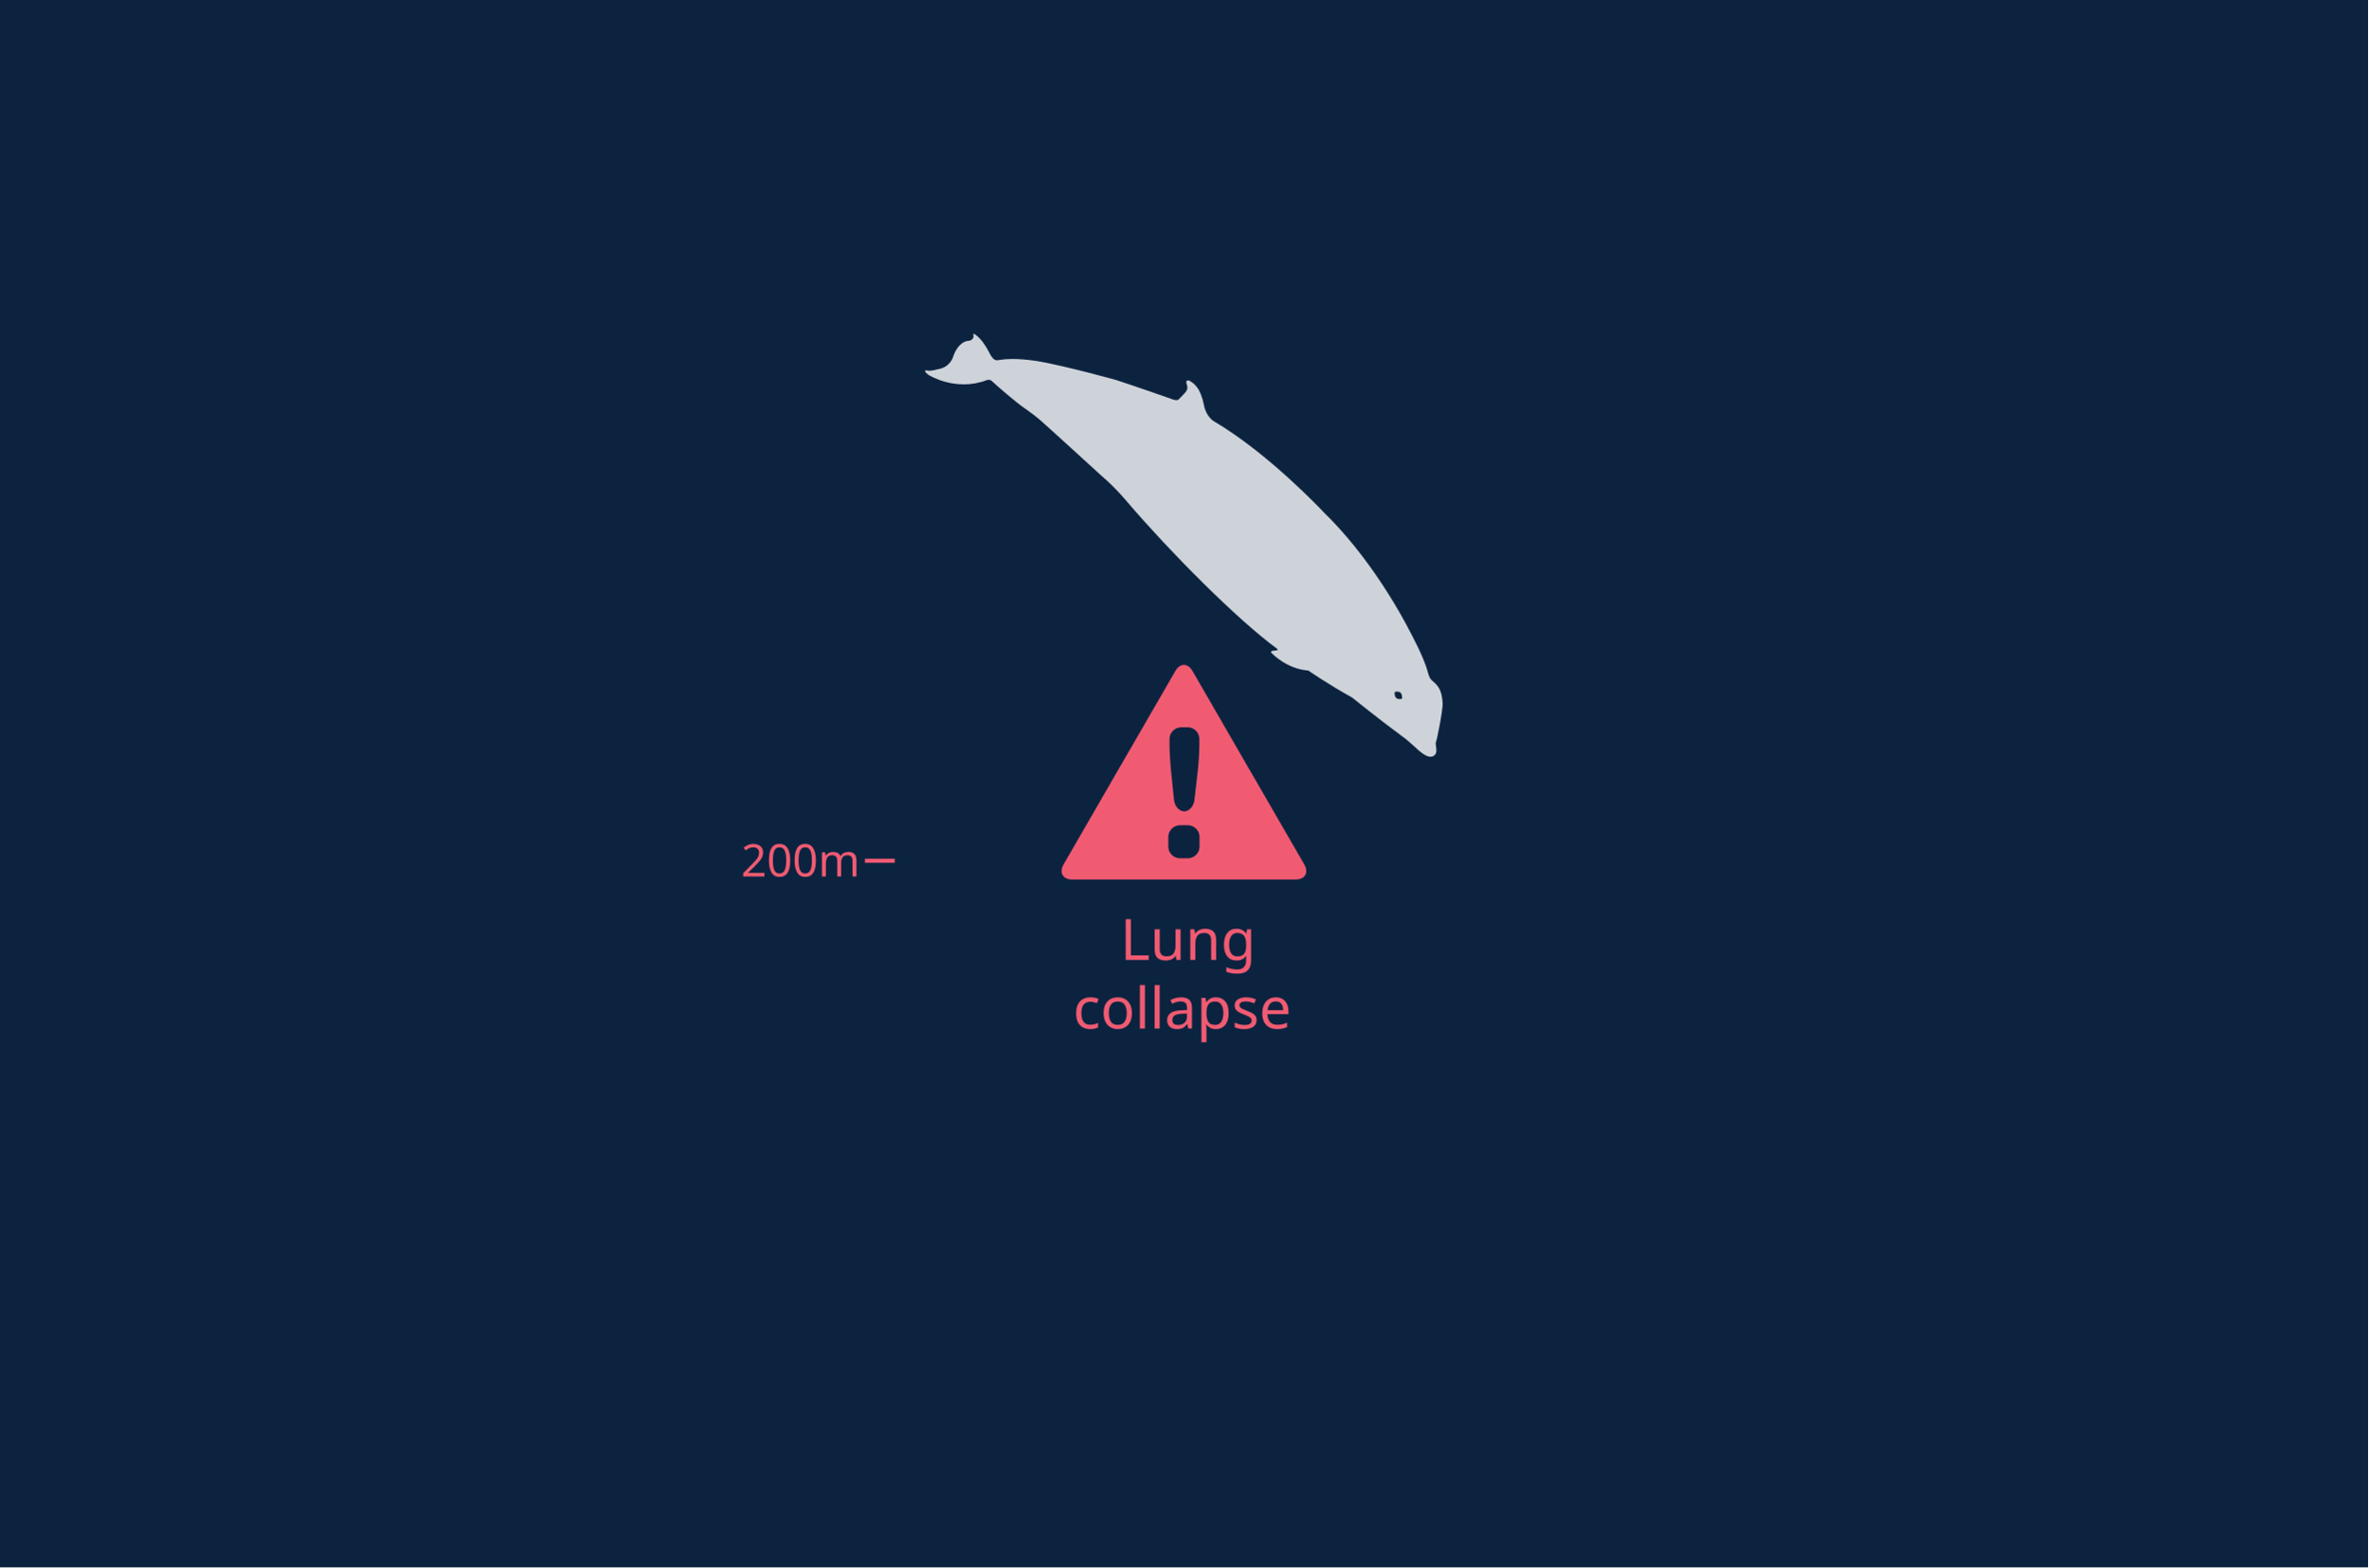
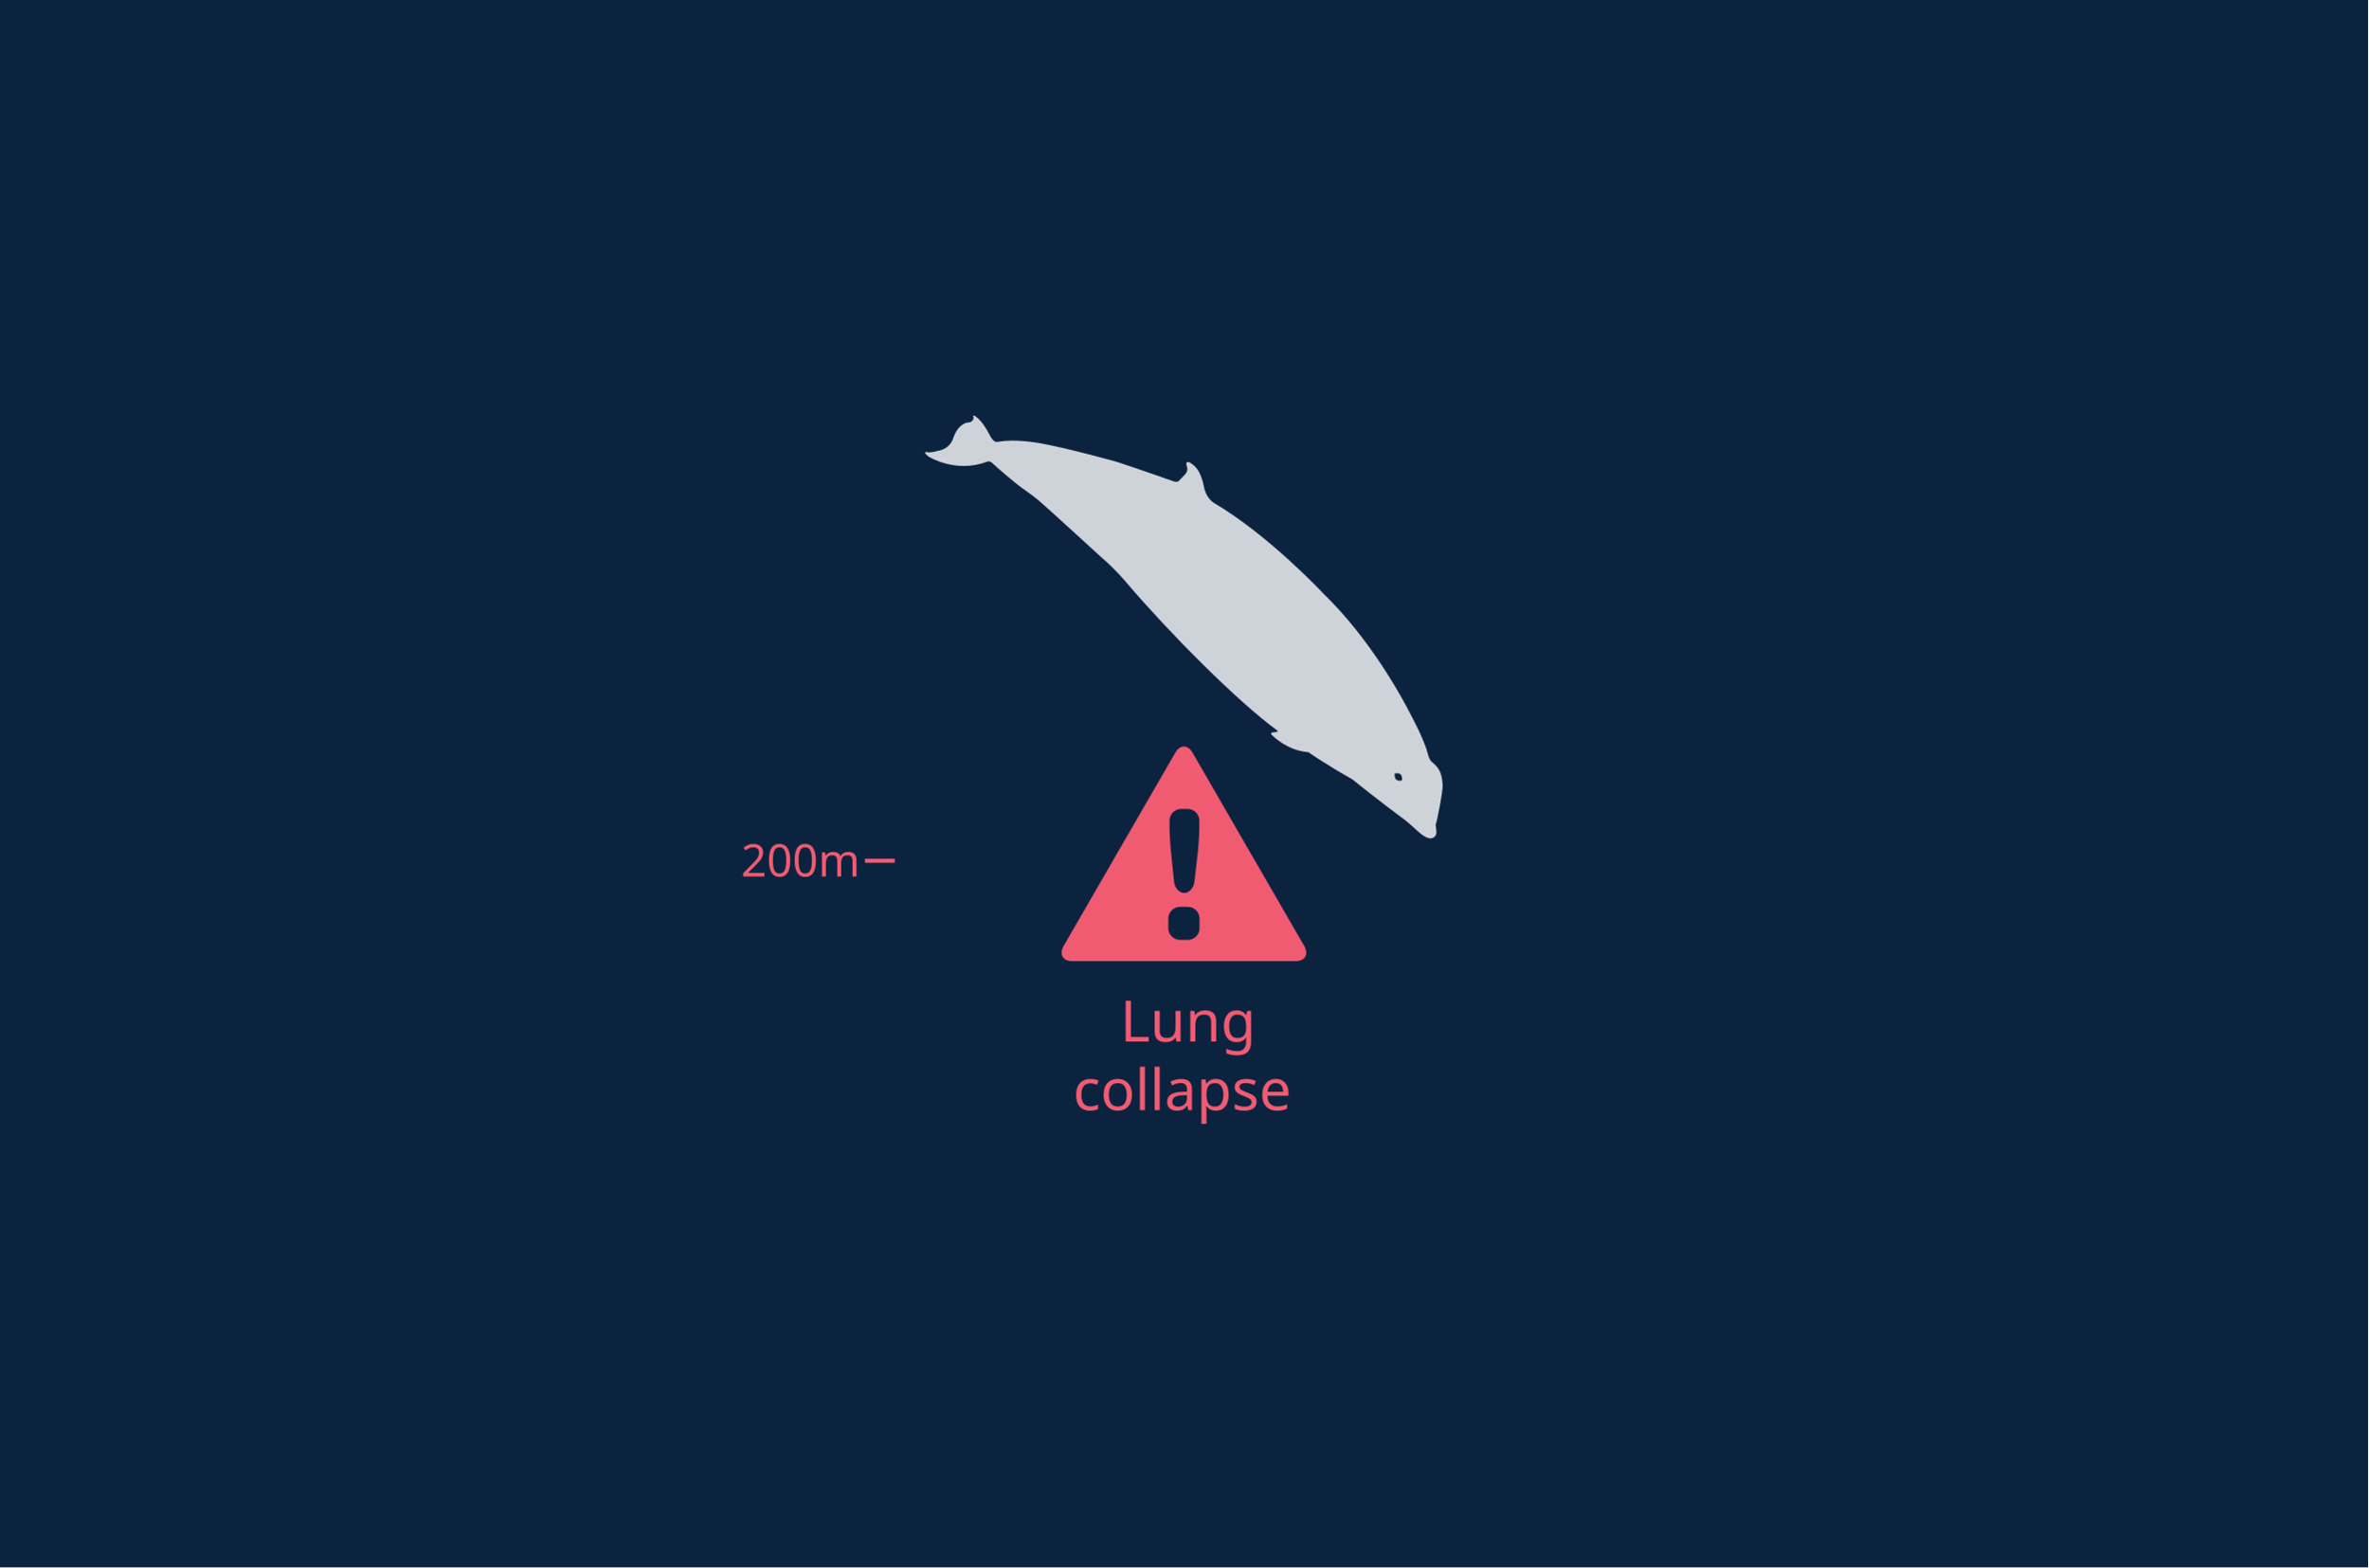
<svg xmlns="http://www.w3.org/2000/svg" version="1.1" x="0px" y="0px" viewBox="0 0 1160 768" style="enable-background:new 0 0 1160 768;" xml:space="preserve" preserveAspectRatio="xMidYMid slice" width="100%">
  <style type="text/css">
	.st0{fill:#0C2340;}
	.st1{fill:none;}
	.st2{fill:#F05B72;}
	.st3{font-family:'Elysio-Regular';}
	.st4{font-size:22px;}
	.st5{fill:#CED3D9;}
	.st6{font-family:'Akkurat';}
	.st7{font-size:28px;}
	.st8{fill:none;stroke:#F05B72;stroke-width:2;stroke-miterlimit:10;}
	.st9{display:none;}
	.st10{display:inline;opacity:0.46;fill:#F05B72;}
</style>
  <g id="Layer_1">
    <rect x="-8.8" y="-15.3" class="st0" width="1176" height="805.3" />
  </g>
  <g id="Layer_2">
    <rect x="-8.8" y="393" class="st0" width="1176" height="397" />
    <g>
      <rect x="363" y="412.7" class="st1" width="53.5" height="18.3" />
      <text transform="matrix(1 0 0 1 363 429.4978)" class="st2 st3 st4">200m</text>
    </g>
    <g>
      <g>
-         <path class="st5" d="M706.7,344.6c-0.2-2.7-0.6-5.7-2.2-8c-0.9-1.4-2.1-2.3-3.3-3.4c-1.4-1.4-1.7-4-2.4-5.9c0,0,0-0.1,0-0.1     c-2.6-7.4-6.3-14.3-10-21.3c-3.6-6.7-7.6-13.3-11.8-19.7c-8.4-12.7-17.9-24.8-28.8-35.4c0,0-26.8-28.7-53.8-44.5     c0,0-3.8-2.4-4.7-8.1c-0.3-1.6-0.8-3.3-1.4-4.8c-0.6-1.5-1.3-3-2.4-4.2c-0.5-0.6-1.1-1.2-1.8-1.7c-0.6-0.4-1.4-1.1-2.2-1.1     c-0.8,0-0.9,0.9-0.7,1.5c0.4,1.1,0.7,2.3,0.1,3.4c-0.3,0.6-0.7,1.1-1.2,1.6c-0.6,0.6-2.5,2.7-2.9,3c-0.9,0.4-2,0.1-2.8-0.2     c0,0-18.4-6.5-27.4-9.4c0,0-23.5-6.6-38-9.2c-1.7-0.3-3.4-0.5-5.1-0.7c-3.5-0.4-7.1-0.6-10.6-0.4c-1,0.1-2,0.1-3,0.3     c-1,0.1-2.1,0.5-3,0c-0.8-0.4-1.4-1.3-1.9-2c-1.2-2.2-3.8-7.7-7.7-10.4c0,0-1.4-1-0.8,0.7c0,0,0,0.2,0,0.3     c-0.1,0.5-0.4,2.1-3.1,2.2c0,0-4.5,0.4-7,8c0,0-1.4,5-7.7,5.9c0,0-1.7,0.6-4.1,0.7c0,0-4.1-1.1-0.2,2c0,0,13.2,8.4,28.5,2.6     c1.4-0.5,2.3,0.2,2.3,0.2s5.2,4.8,12,10.3c3.5,2.9,7.4,5.2,11.4,8.6c3.2,2.7,30.4,27.6,30.4,27.6c7.2,6.1,13,13.2,13,13.2     c20.7,24.2,53.6,57.4,73.3,71.8c0,0,0.7,0.7-1,0.8c0,0-3.3,0-1.6,1.4c0,0,7.1,7.6,17.8,8.4c0,0,9.8,6.8,21.4,13.2     c0,0,13.9,11.2,24.8,19.2c0,0,1.3,0.8,5.4,4.5c2.1,1.9,6.8,6.8,9.8,4.9c2.3-1.5,0.9-4.4,1-6.5     C703.7,363.9,706.9,347.6,706.7,344.6z" />
+         <path class="st5" d="M706.7,384.6c-0.2-2.7-0.6-5.7-2.2-8c-0.9-1.4-2.1-2.3-3.3-3.4c-1.4-1.4-1.7-4-2.4-5.9c0,0,0-0.1,0-0.1     c-2.6-7.4-6.3-14.3-10-21.3c-3.6-6.7-7.6-13.3-11.8-19.7c-8.4-12.7-17.9-24.8-28.8-35.4c0,0-26.8-28.7-53.8-44.5     c0,0-3.8-2.4-4.7-8.1c-0.3-1.6-0.8-3.3-1.4-4.8c-0.6-1.5-1.3-3-2.4-4.2c-0.5-0.6-1.1-1.2-1.8-1.7c-0.6-0.4-1.4-1.1-2.2-1.1     c-0.8,0-0.9,0.9-0.7,1.5c0.4,1.1,0.7,2.3,0.1,3.4c-0.3,0.6-0.7,1.1-1.2,1.6c-0.6,0.6-2.5,2.7-2.9,3c-0.9,0.4-2,0.1-2.8-0.2     c0,0-18.4-6.5-27.4-9.4c0,0-23.5-6.6-38-9.2c-1.7-0.3-3.4-0.5-5.1-0.7c-3.5-0.4-7.1-0.6-10.6-0.4c-1,0.1-2,0.1-3,0.3     c-1,0.1-2.1,0.5-3,0c-0.8-0.4-1.4-1.3-1.9-2c-1.2-2.2-3.8-7.7-7.7-10.4c0,0-1.4-1-0.8,0.7c0,0,0,0.2,0,0.3     c-0.1,0.5-0.4,2.1-3.1,2.2c0,0-4.5,0.4-7,8c0,0-1.4,5-7.7,5.9c0,0-1.7,0.6-4.1,0.7c0,0-4.1-1.1-0.2,2c0,0,13.2,8.4,28.5,2.6     c1.4-0.5,2.3,0.2,2.3,0.2s5.2,4.8,12,10.3c3.5,2.9,7.4,5.2,11.4,8.6c3.2,2.7,30.4,27.6,30.4,27.6c7.2,6.1,13,13.2,13,13.2     c20.7,24.2,53.6,57.4,73.3,71.8c0,0,0.7,0.7-1,0.8c0,0-3.3,0-1.6,1.4c0,0,7.1,7.6,17.8,8.4c0,0,9.8,6.8,21.4,13.2     c0,0,13.9,11.2,24.8,19.2c0,0,1.3,0.8,5.4,4.5c2.1,1.9,6.8,6.8,9.8,4.9c2.3-1.5,0.9-4.4,1-6.5     C703.7,403.9,706.9,387.6,706.7,384.6z" />
      </g>
      <g>
        <g>
-           <path class="st0" d="M686.8,342.1c0-0.1,0.2-1.7-0.7-2.6s-2.6-0.5-2.6-0.5l-0.3,0.1l0,0.3c0,0.1-0.2,1.7,0.7,2.6      c0.9,0.9,2.6,0.5,2.6,0.5l0.3-0.1L686.8,342.1z" />
+           <path class="st0" d="M686.8,382.1c0-0.1,0.2-1.7-0.7-2.6s-2.6-0.5-2.6-0.5l-0.3,0.1l0,0.3c0,0.1-0.2,1.7,0.7,2.6      c0.9,0.9,2.6,0.5,2.6,0.5l0.3-0.1L686.8,382.1z" />
        </g>
      </g>
    </g>
    <g>
-       <rect x="510.6" y="450.2" class="st1" width="139.3" height="56.3" />
-       <text transform="matrix(1 0 0 1 548.7229 470.4131)">
+       <rect x="510.6" y="490.2" class="st1" width="139.3" height="56.3" />
+       <text transform="matrix(1 0 0 1 548.7229 510.4131)">
        <tspan x="0" y="0" class="st2 st6 st7">Lung </tspan>
        <tspan x="-23.1" y="33.6" class="st2 st6 st7">collapse</tspan>
      </text>
    </g>
    <g>
      <g>
-         <path class="st2" d="M588.5,431c-4.7,0-12.3,0-17,0h-46.2c-4.7,0-6.6-3.3-4.3-7.4l23.1-40c2.3-4.1,6.2-10.7,8.5-14.7l23.1-40     c2.3-4.1,6.2-4.1,8.5,0l23.1,40c2.3,4.1,6.2,10.7,8.5,14.7l23.1,40c2.3,4.1,0.4,7.4-4.3,7.4H588.5z" />
+         <path class="st2" d="M588.5,471c-4.7,0-12.3,0-17,0h-46.2c-4.7,0-6.6-3.3-4.3-7.4l23.1-40c2.3-4.1,6.2-10.7,8.5-14.7l23.1-40     c2.3-4.1,6.2-4.1,8.5,0l23.1,40c2.3,4.1,6.2,10.7,8.5,14.7l23.1,40c2.3,4.1,0.4,7.4-4.3,7.4H588.5z" />
      </g>
      <g>
        <g>
          <g>
-             <path class="st0" d="M587.6,414.9c0,3.1-2.6,5.7-5.7,5.7h-3.9c-3.1,0-5.7-2.6-5.7-5.7v-4.8c0-3.1,2.6-5.7,5.7-5.7h3.9       c3.1,0,5.7,2.6,5.7,5.7V414.9z M585.1,392c-0.3,3.1-2.6,5.6-5,5.6c-2.4,0-4.7-2.5-5-5.6l-1.6-15.6c-0.3-3.1-0.6-8.2-0.6-11.3       v-3c0-3.1,2.6-5.7,5.7-5.7h3.2c3.1,0,5.7,2.6,5.7,5.7v3c0,3.1-0.3,8.2-0.6,11.3L585.1,392z" />
+             <path class="st0" d="M587.6,454.9c0,3.1-2.6,5.7-5.7,5.7h-3.9c-3.1,0-5.7-2.6-5.7-5.7v-4.8c0-3.1,2.6-5.7,5.7-5.7h3.9       c3.1,0,5.7,2.6,5.7,5.7V454.9z M585.1,432c-0.3,3.1-2.6,5.6-5,5.6c-2.4,0-4.7-2.5-5-5.6l-1.6-15.6c-0.3-3.1-0.6-8.2-0.6-11.3       v-3c0-3.1,2.6-5.7,5.7-5.7h3.2c3.1,0,5.7,2.6,5.7,5.7v3c0,3.1-0.3,8.2-0.6,11.3L585.1,432z" />
          </g>
        </g>
      </g>
    </g>
    <line class="st8" x1="423.7" y1="421.8" x2="438.3" y2="421.8" />
  </g>
  <g id="marker" class="st9">
    <rect x="364" y="163" class="st10" width="428" height="512" />
  </g>
</svg>
